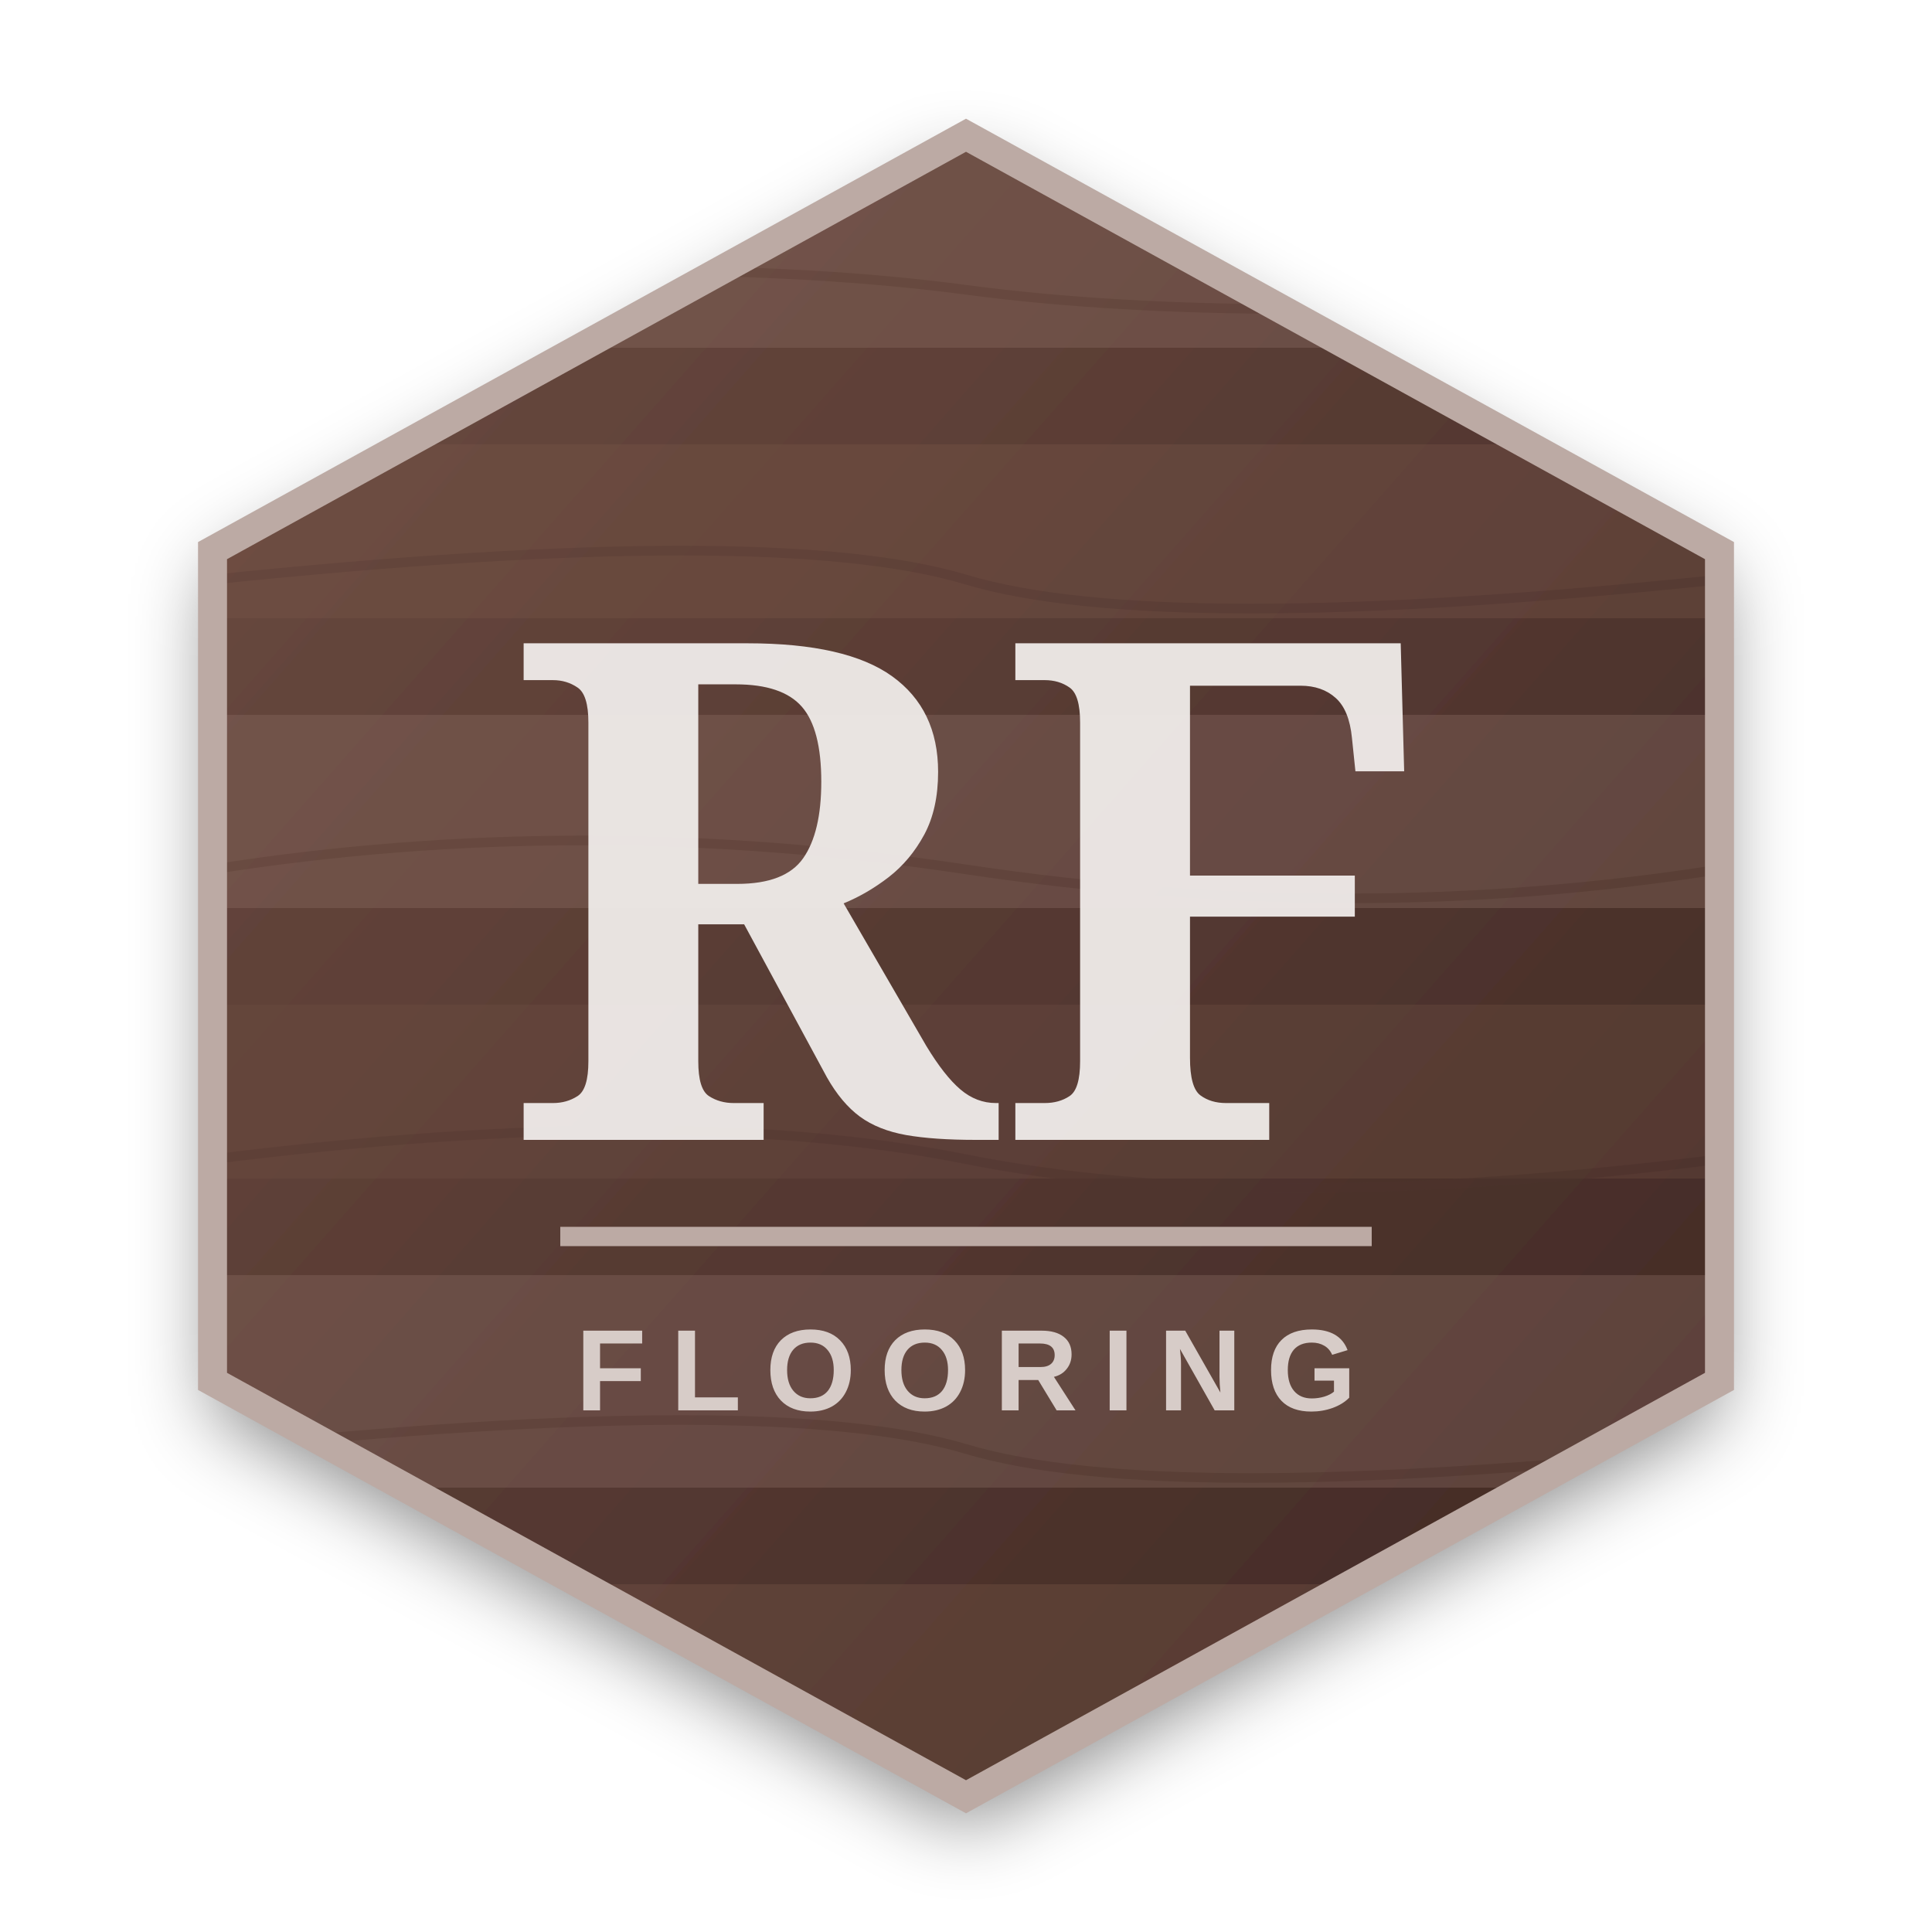
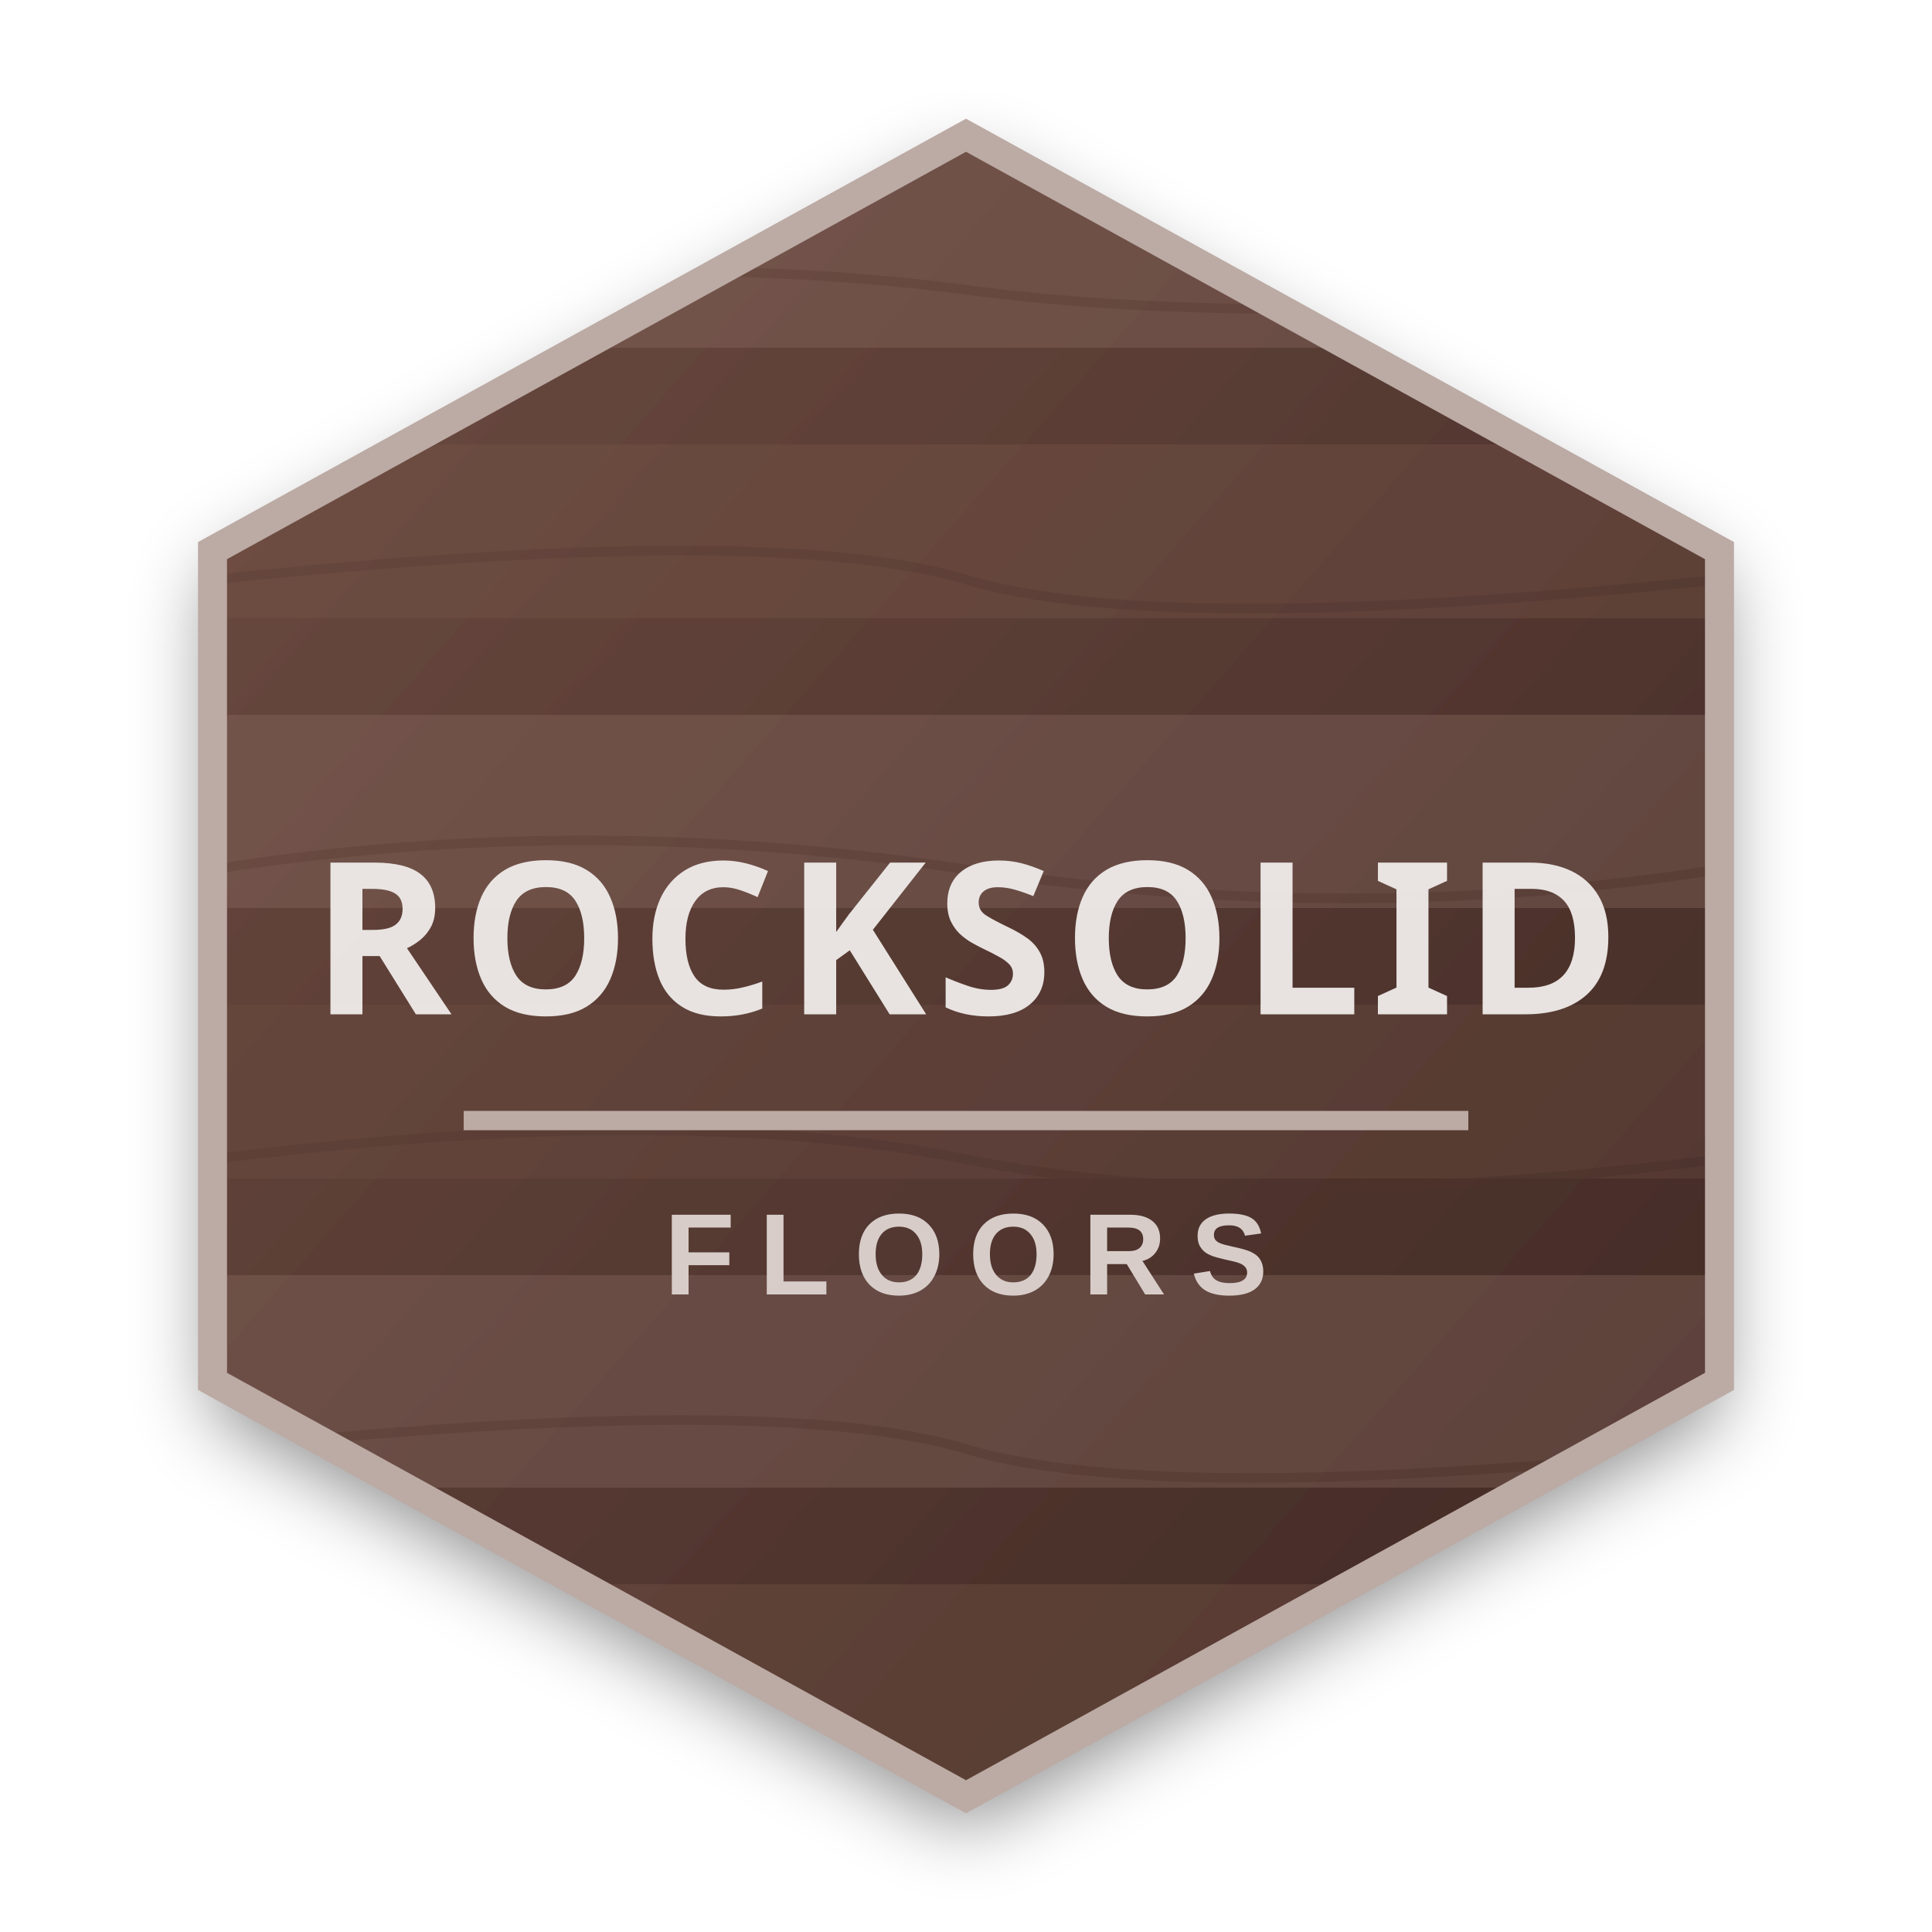
<svg xmlns="http://www.w3.org/2000/svg" viewBox="0 0 200 200" width="200" height="200">
  <defs>
    <filter id="rs">
      <feDropShadow dx="0" dy="3" stdDeviation="4" flood-color="#00000077" />
    </filter>
    <linearGradient id="rg1" x1="0%" y1="0%" x2="100%" y2="100%">
      <stop offset="0%" style="stop-color:#6D4C41" />
      <stop offset="100%" style="stop-color:#3E2723" />
    </linearGradient>
    <clipPath id="rhex">
      <polygon points="100,14 178,57 178,143 100,186 22,143 22,57" />
    </clipPath>
  </defs>
  <polygon points="100,14 178,57 178,143 100,186 22,143 22,57" fill="url(#rg1)" filter="url(#rs)" />
  <g clip-path="url(#rhex)" opacity="0.35">
    <rect x="22" y="14" width="156" height="22" fill="#8D6E63" />
    <rect x="22" y="46" width="156" height="18" fill="#795548" />
    <rect x="22" y="74" width="156" height="20" fill="#8D6E63" />
    <rect x="22" y="104" width="156" height="18" fill="#6D4C41" />
    <rect x="22" y="132" width="156" height="22" fill="#8D6E63" />
    <rect x="22" y="164" width="156" height="22" fill="#795548" />
    <path d="M22,30 Q70,26 100,30 Q130,34 178,30" fill="none" stroke="#5D4037" stroke-width="1" opacity="0.5" />
    <path d="M22,60 Q80,54 100,60 Q120,66 178,60" fill="none" stroke="#4E342E" stroke-width="1" opacity="0.5" />
    <path d="M22,90 Q60,84 100,90 Q140,96 178,90" fill="none" stroke="#5D4037" stroke-width="1" opacity="0.5" />
    <path d="M22,120 Q70,114 100,120 Q130,126 178,120" fill="none" stroke="#4E342E" stroke-width="1" opacity="0.5" />
    <path d="M22,150 Q80,144 100,150 Q120,156 178,150" fill="none" stroke="#5D4037" stroke-width="1" opacity="0.5" />
  </g>
  <polygon points="100,14 178,57 178,143 100,186 22,143 22,57" fill="none" stroke="#BCAAA4" stroke-width="3" />
-   <text x="100" y="118" font-family="Georgia,serif" font-size="72" font-weight="700" fill="#EFEBE9" text-anchor="middle" opacity="0.95">RF</text>
-   <line x1="58" y1="128" x2="142" y2="128" stroke="#BCAAA4" stroke-width="2" />
-   <text x="100" y="146" font-family="Arial,sans-serif" font-size="12" font-weight="700" fill="#D7CCC8" text-anchor="middle" letter-spacing="2.5">FLOORING</text>
+   <text x="100" y="105" font-family="Arial Black,sans-serif" font-size="22" font-weight="900" fill="#EFEBE9" text-anchor="middle" letter-spacing="1" opacity="0.95">ROCKSOLID</text>
+   <line x1="48" y1="116" x2="152" y2="116" stroke="#BCAAA4" stroke-width="2" />
+   <text x="100" y="134" font-family="Arial,sans-serif" font-size="12" font-weight="700" fill="#D7CCC8" text-anchor="middle" letter-spacing="2.5">FLOORS</text>
</svg>
